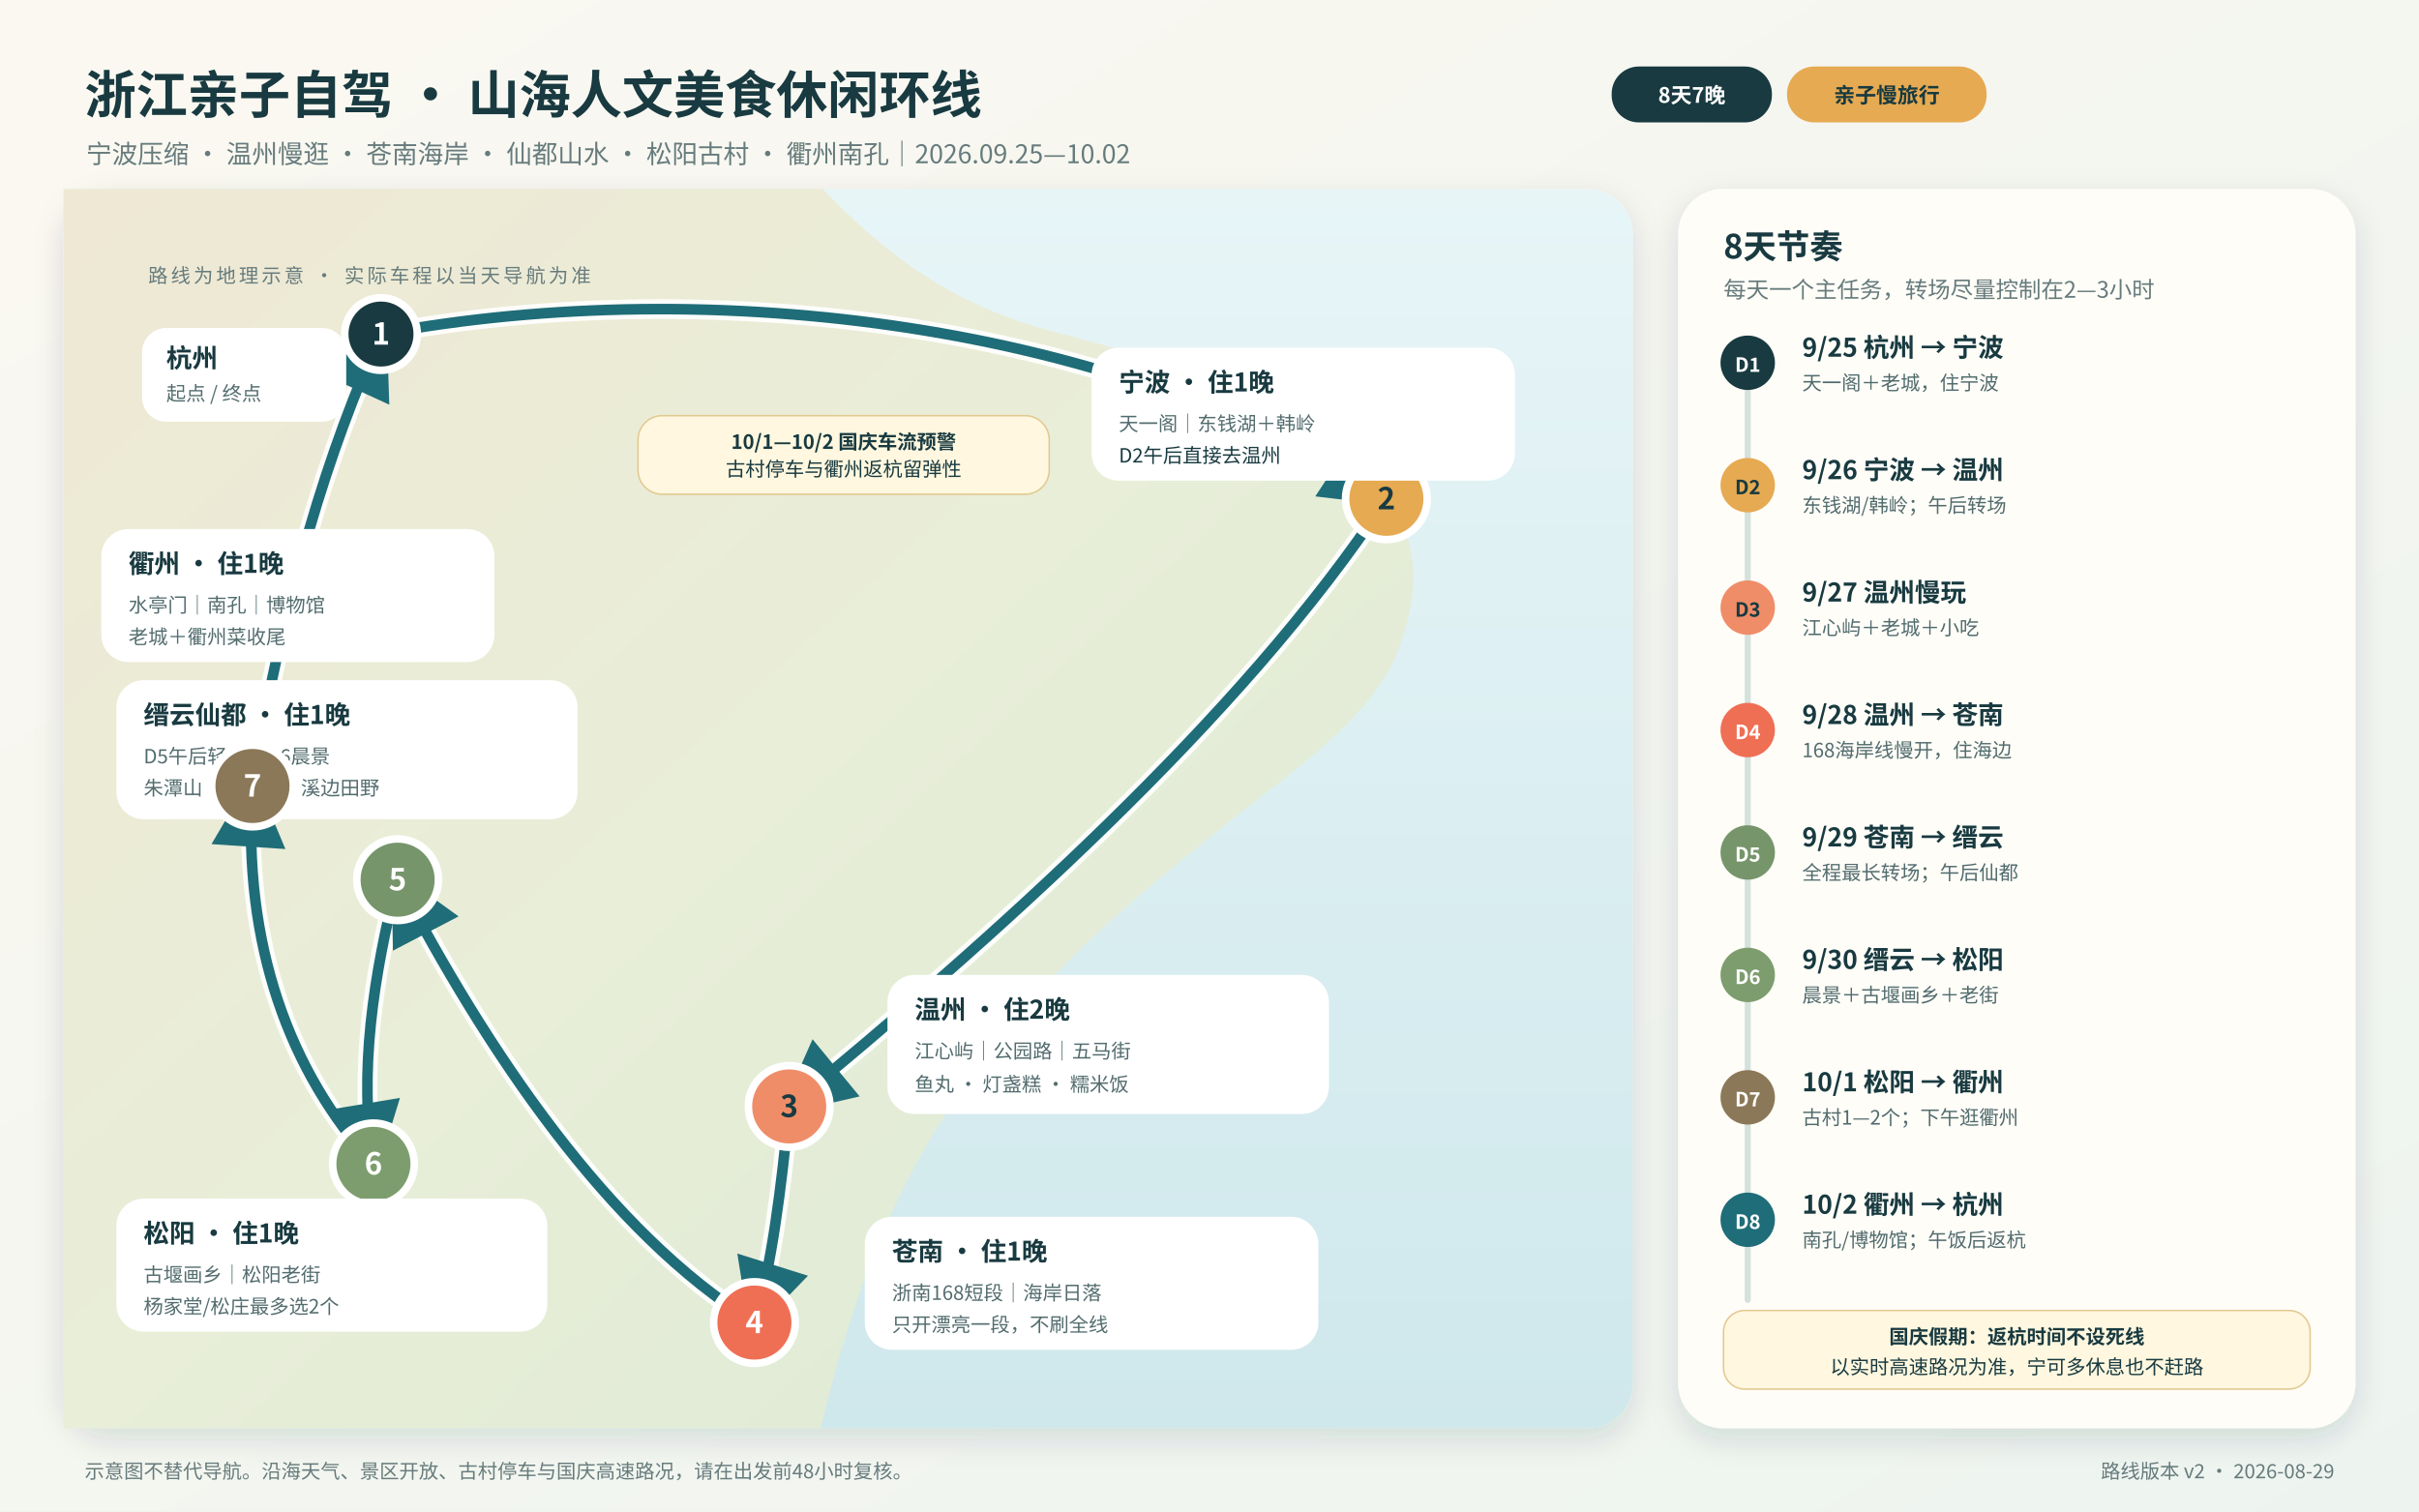
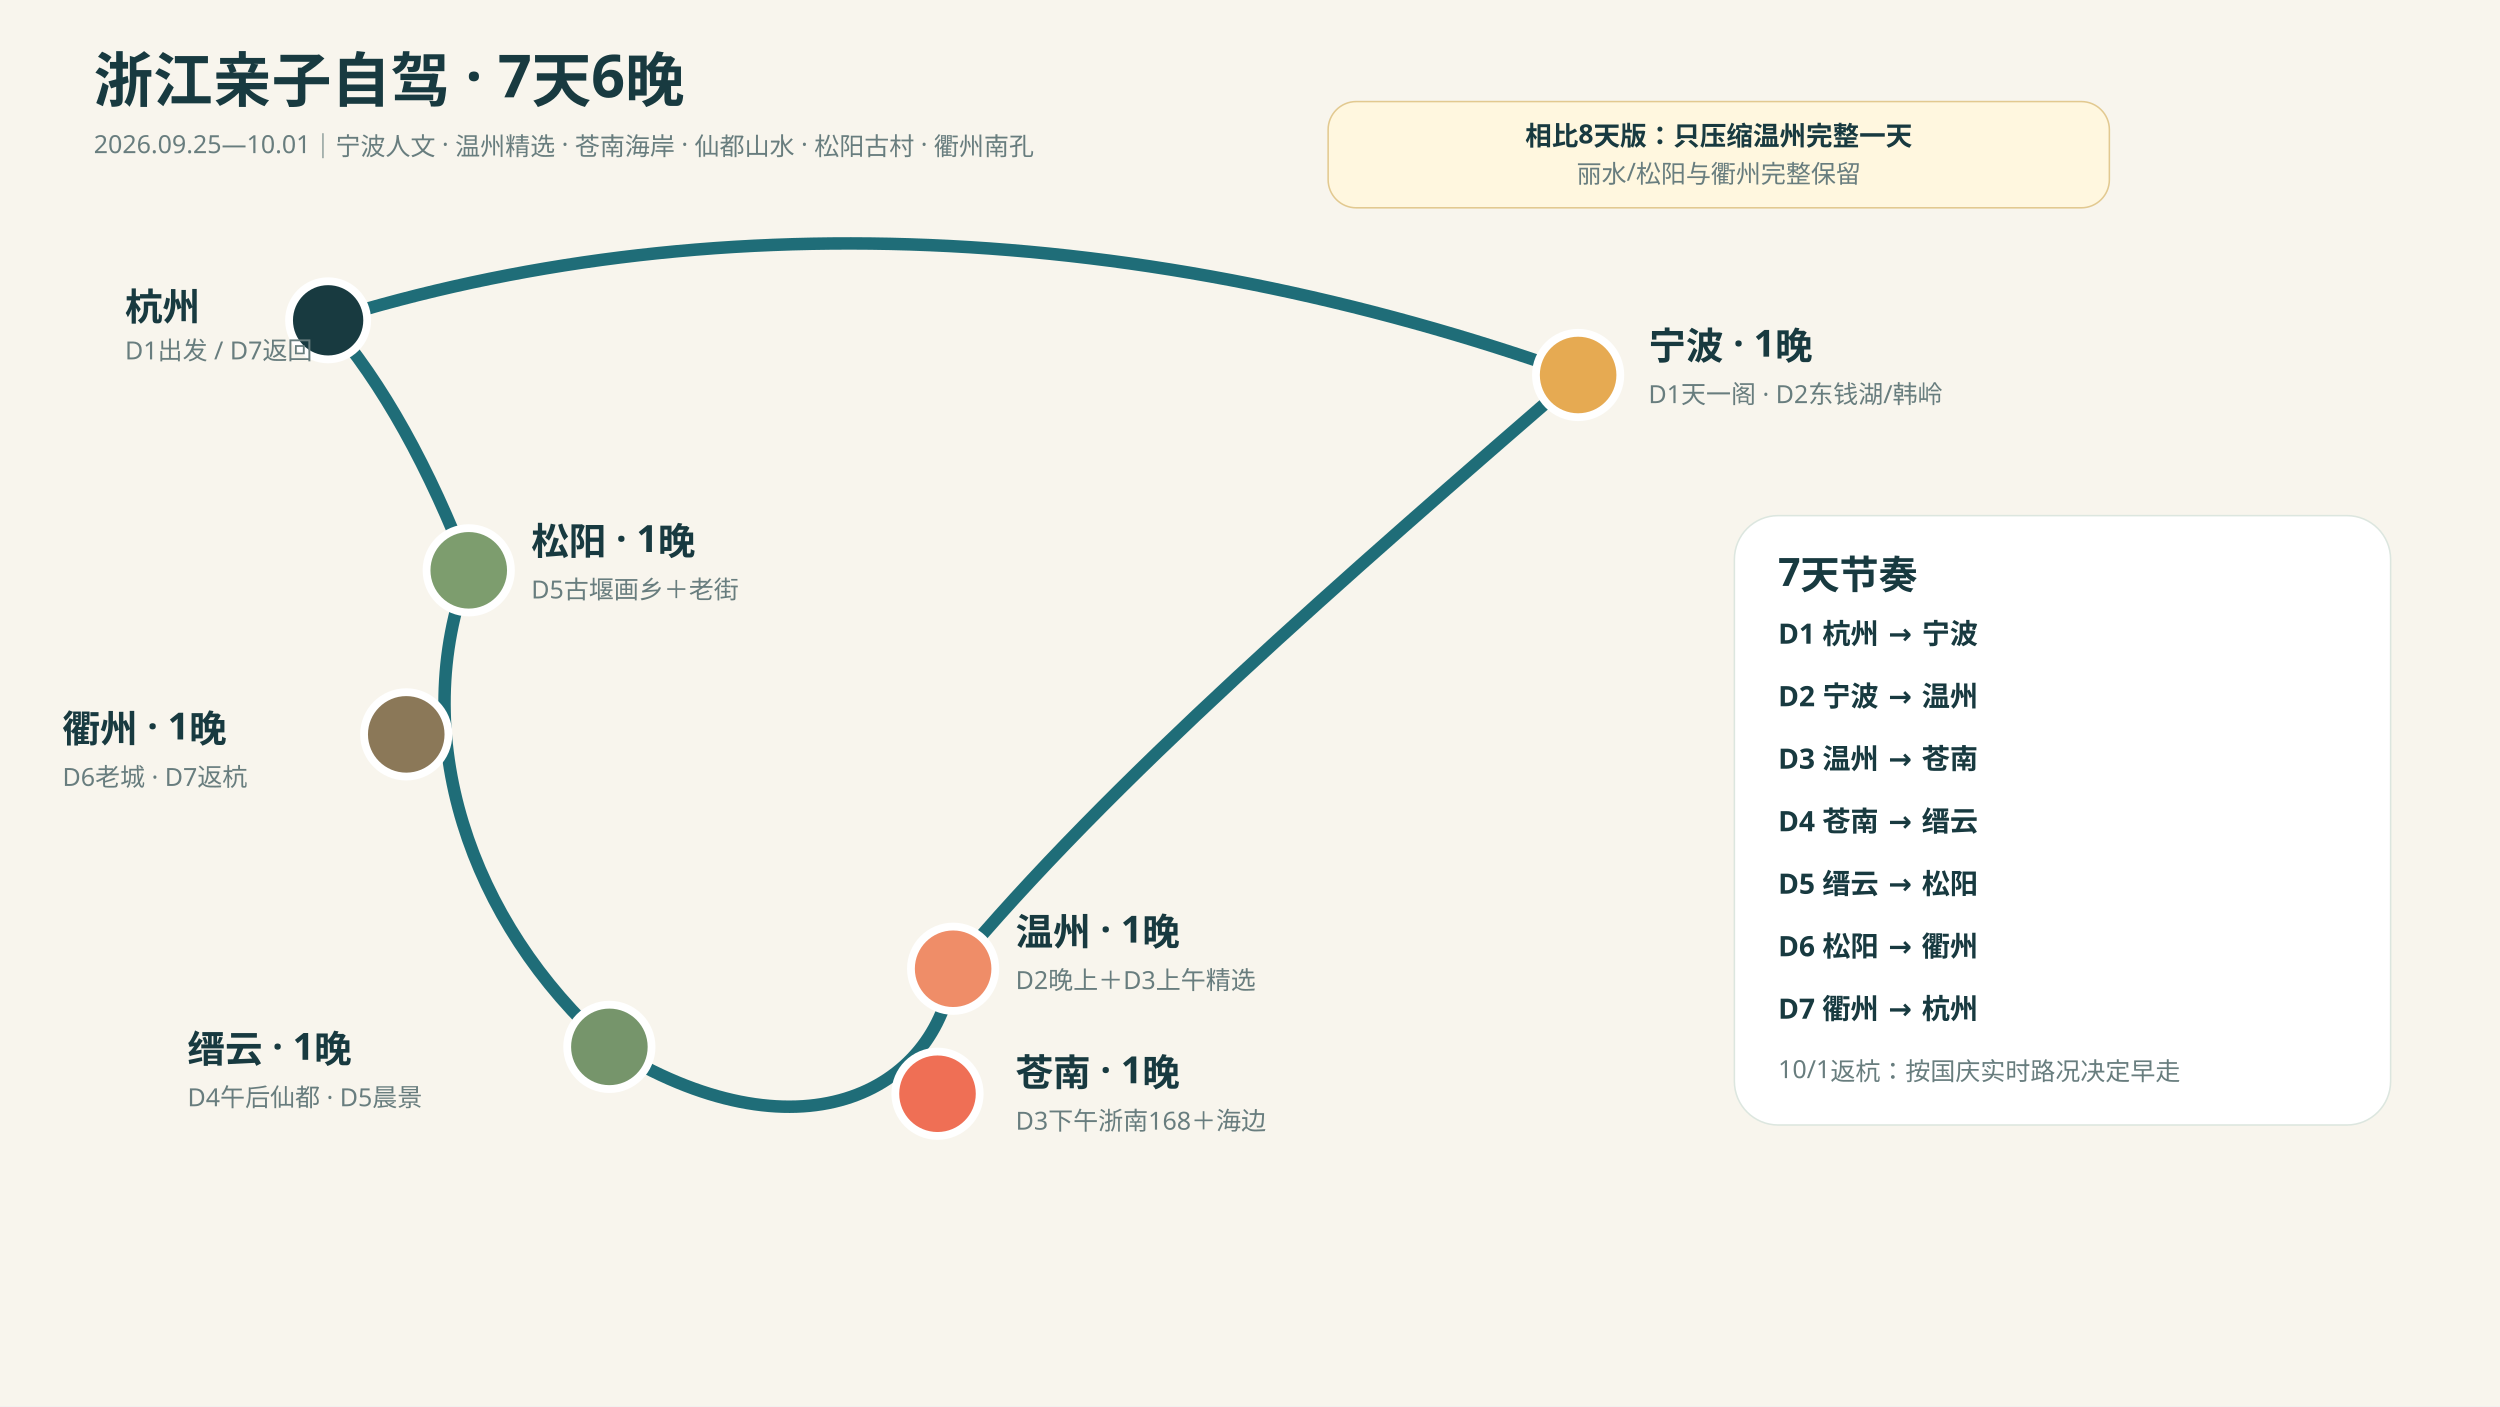
- <svg xmlns="http://www.w3.org/2000/svg" width="1600" height="1000" viewBox="0 0 1600 1000" role="img" aria-labelledby="title desc">
-   <defs>
-     <linearGradient id="bg" x1="0" y1="0" x2="1" y2="1">
-       <stop offset="0" stop-color="#fbf8f1" />
-       <stop offset="1" stop-color="#edf4ef" />
-     </linearGradient>
-     <linearGradient id="sea" x1="0" y1="0" x2="0" y2="1">
-       <stop offset="0" stop-color="#e7f5f7" />
-       <stop offset="1" stop-color="#cfe8ec" />
-     </linearGradient>
-     <linearGradient id="land" x1="0" y1="0" x2="1" y2="1">
-       <stop offset="0" stop-color="#efe8d4" />
-       <stop offset=".5" stop-color="#e8eed8" />
-       <stop offset="1" stop-color="#dce9d4" />
-     </linearGradient>
-     <filter id="shadow" x="-30%" y="-30%" width="160%" height="160%">
-       <feDropShadow dx="0" dy="7" stdDeviation="10" flood-color="#17383e" flood-opacity=".13" />
-     </filter>
-     <marker id="arrow" viewBox="0 0 10 10" refX="8.2" refY="5" markerWidth="7" markerHeight="7" orient="auto">
-       <path d="M0 0 L10 5 L0 10 Z" fill="#1f6d78" />
-     </marker>
-     <style>text{font-family:"PingFang SC","Microsoft YaHei","Noto Sans CJK SC",sans-serif;fill:#183a40}.muted{fill:#667b7c}.tiny{font-size:13px}.small{font-size:15px}.place{font-size:17px;font-weight:760}.poi{font-size:13px;fill:#536c6e}.route{fill:none;stroke:#1f6d78;stroke-width:7;stroke-linecap:round;stroke-linejoin:round;marker-end:url(#arrow)}.glow{fill:none;stroke:#fff;stroke-width:13;stroke-linecap:round;stroke-linejoin:round;opacity:.92}.dayTitle{font-size:17px;font-weight:750}.dayText{font-size:13px;fill:#516b6d}.onDark{fill:#fff!important}</style>
-   </defs>
-   <rect width="1600" height="1000" fill="url(#bg)" />
-   <g transform="translate(56 42)">
-     <text x="0" y="33" font-size="34" font-weight="820">浙江亲子自驾 · 山海人文美食休闲环线</text>
-     <text x="1" y="66" font-size="17" class="muted">宁波压缩 · 温州慢逛 · 苍南海岸 · 仙都山水 · 松阳古村 · 衢州南孔｜2026.09.25—10.02</text>
-     <g transform="translate(1010 2)">
-       <rect width="106" height="37" rx="18" fill="#183a40" />
-       <text x="53" y="24" text-anchor="middle" class="onDark" font-size="14" font-weight="700">8天7晚</text>
-       <rect x="116" width="132" height="37" rx="18" fill="#e6aa52" />
-       <text x="182" y="24" text-anchor="middle" font-size="14" font-weight="700">亲子慢旅行</text>
-     </g>
+ <svg xmlns="http://www.w3.org/2000/svg" width="1600" height="900" viewBox="0 0 1600 900">
+   <rect width="1600" height="900" fill="#f8f5ed" />
+   <style>text{font-family:"PingFang SC","Microsoft YaHei",sans-serif;fill:#183a40}.city{font-size:24px;font-weight:700}.sub{font-size:16px;fill:#687d7e}.day{font-size:18px;font-weight:700}.route{fill:none;stroke:#1f6d78;stroke-width:8;stroke-linecap:round;stroke-linejoin:round}.dot{stroke:#fff;stroke-width:5}</style>
+   <text x="60" y="65" font-size="38" font-weight="800">浙江亲子自驾 · 7天6晚</text>
+   <text x="60" y="98" class="sub">2026.09.25—10.01｜宁波人文 · 温州精选 · 苍南海岸 · 仙都山水 · 松阳古村 · 衢州南孔</text>
+   <path class="route" d="M210 205 C450 130 730 140 1010 240 C860 370 710 500 610 620 C600 700 510 745 390 670 C300 590 260 470 300 365 C275 300 245 245 210 205" />
+   <g>
+     <circle class="dot" cx="210" cy="205" r="25" fill="#183a40" />
+     <text x="80" y="205" class="city">杭州</text>
+     <text x="80" y="230" class="sub">D1出发 / D7返回</text>
  </g>
-   <g transform="translate(42 125)">
-     <rect width="1038" height="820" rx="30" fill="url(#sea)" filter="url(#shadow)" />
-     <path d="M0 0 H502 C540 39 583 76 657 95 C739 116 810 141 861 189 C897 223 899 259 884 302 C867 351 807 389 763 425 C704 473 659 509 610 574 C563 636 528 704 501 820 H0 Z" fill="url(#land)" />
-     <text x="56" y="62" font-size="13" class="muted" letter-spacing="2">路线为地理示意 · 实际车程以当天导航为准</text>
-     <path class="glow" d="M210 96 C430 55 700 90 875 205" />
-     <path class="glow" d="M875 205 C780 350 610 500 480 607" />
-     <path class="glow" d="M480 607 C475 660 468 715 457 750" />
-     <path class="glow" d="M457 750 C360 690 280 570 221 457" />
-     <path class="glow" d="M221 457 C205 520 195 585 205 645" />
-     <path class="glow" d="M205 645 C150 585 118 500 125 395" />
-     <path class="glow" d="M125 395 C145 270 176 170 210 96" />
-     <path class="route" d="M210 96 C430 55 700 90 875 205" />
-     <path class="route" d="M875 205 C780 350 610 500 480 607" />
-     <path class="route" d="M480 607 C475 660 468 715 457 750" />
-     <path class="route" d="M457 750 C360 690 280 570 221 457" />
-     <path class="route" d="M221 457 C205 520 195 585 205 645" />
-     <path class="route" d="M205 645 C150 585 118 500 125 395" />
-     <path class="route" d="M125 395 C145 270 176 170 210 96" />
-     <g transform="translate(210 96)">
-       <circle r="24" fill="#183a40" stroke="#fff" stroke-width="5" />
-       <text y="7" text-anchor="middle" font-size="20" font-weight="800" class="onDark">1</text>
-     </g>
-     <g transform="translate(52 92)">
-       <rect width="135" height="62" rx="16" fill="#fff" />
-       <text x="16" y="26" class="place">杭州</text>
-       <text x="16" y="48" class="poi">起点 / 终点</text>
-     </g>
-     <g transform="translate(875 205)">
-       <circle r="27" fill="#e6aa52" stroke="#fff" stroke-width="5" />
-       <text y="7" text-anchor="middle" font-size="20" font-weight="800">2</text>
-     </g>
-     <g transform="translate(680 105)">
-       <rect width="280" height="88" rx="18" fill="#fff" />
-       <text x="18" y="29" class="place">宁波 · 住1晚</text>
-       <text x="18" y="55" class="poi">天一阁｜东钱湖＋韩岭</text>
-       <text x="18" y="76" class="tiny" fill="#d65a42">D2午后直接去温州</text>
-     </g>
-     <g transform="translate(480 607)">
-       <circle r="27" fill="#ef8d68" stroke="#fff" stroke-width="5" />
-       <text y="7" text-anchor="middle" font-size="20" font-weight="800">3</text>
-     </g>
-     <g transform="translate(545 520)">
-       <rect width="292" height="92" rx="18" fill="#fff" />
-       <text x="18" y="29" class="place">温州 · 住2晚</text>
-       <text x="18" y="55" class="poi">江心屿｜公园路｜五马街</text>
-       <text x="18" y="77" class="poi">鱼丸 · 灯盏糕 · 糯米饭</text>
-     </g>
-     <g transform="translate(457 750)">
-       <circle r="27" fill="#ef6f55" stroke="#fff" stroke-width="5" />
-       <text y="7" text-anchor="middle" font-size="20" font-weight="800" class="onDark">4</text>
-     </g>
-     <g transform="translate(530 680)">
-       <rect width="300" height="88" rx="18" fill="#fff" />
-       <text x="18" y="29" class="place">苍南 · 住1晚</text>
-       <text x="18" y="55" class="poi">浙南168短段｜海岸日落</text>
-       <text x="18" y="76" class="poi">只开漂亮一段，不刷全线</text>
-     </g>
-     <g transform="translate(221 457)">
-       <circle r="27" fill="#76956b" stroke="#fff" stroke-width="5" />
-       <text y="7" text-anchor="middle" font-size="20" font-weight="800" class="onDark">5</text>
-     </g>
-     <g transform="translate(35 325)">
-       <rect width="305" height="92" rx="18" fill="#fff" />
-       <text x="18" y="29" class="place">缙云仙都 · 住1晚</text>
-       <text x="18" y="55" class="poi">D5午后轻走＋D6晨景</text>
-       <text x="18" y="76" class="poi">朱潭山｜倪翁洞｜溪边田野</text>
-     </g>
-     <g transform="translate(205 645)">
-       <circle r="27" fill="#7d9d6e" stroke="#fff" stroke-width="5" />
-       <text y="7" text-anchor="middle" font-size="20" font-weight="800" class="onDark">6</text>
-     </g>
-     <g transform="translate(35 668)">
-       <rect width="285" height="88" rx="18" fill="#fff" />
-       <text x="18" y="29" class="place">松阳 · 住1晚</text>
-       <text x="18" y="55" class="poi">古堰画乡｜松阳老街</text>
-       <text x="18" y="76" class="poi">杨家堂/松庄最多选2个</text>
-     </g>
-     <g transform="translate(125 395)">
-       <circle r="27" fill="#8b7858" stroke="#fff" stroke-width="5" />
-       <text y="7" text-anchor="middle" font-size="20" font-weight="800" class="onDark">7</text>
-     </g>
-     <g transform="translate(25 225)">
-       <rect width="260" height="88" rx="18" fill="#fff" />
-       <text x="18" y="29" class="place">衢州 · 住1晚</text>
-       <text x="18" y="55" class="poi">水亭门｜南孔｜博物馆</text>
-       <text x="18" y="76" class="poi">老城＋衢州菜收尾</text>
-     </g>
-     <g transform="translate(380 150)">
-       <rect width="272" height="52" rx="16" fill="#fff7df" stroke="#e2c990" />
-       <text x="136" y="22" text-anchor="middle" font-size="13" font-weight="750">10/1—10/2 国庆车流预警</text>
-       <text x="136" y="40" text-anchor="middle" class="tiny">古村停车与衢州返杭留弹性</text>
-     </g>
+   <g>
+     <circle class="dot" cx="1010" cy="240" r="27" fill="#e6aa52" />
+     <text x="1055" y="230" class="city">宁波 · 1晚</text>
+     <text x="1055" y="258" class="sub">D1天一阁 · D2东钱湖/韩岭</text>
  </g>
-   <g transform="translate(1110 125)">
-     <rect width="448" height="820" rx="30" fill="#fffdf8" filter="url(#shadow)" />
-     <text x="30" y="46" font-size="22" font-weight="820">8天节奏</text>
-     <text x="30" y="72" class="small muted">每天一个主任务，转场尽量控制在2—3小时</text>
-     <line x1="46" y1="108" x2="46" y2="735" stroke="#d4e1dc" stroke-width="4" stroke-linecap="round" />
-     <g transform="translate(28 95)">
-       <circle cx="18" cy="20" r="18" fill="#183a40" />
-       <text x="18" y="26" text-anchor="middle" class="onDark" font-size="13" font-weight="800">D1</text>
-       <text x="54" y="16" class="dayTitle">9/25 杭州 → 宁波</text>
-       <text x="54" y="38" class="dayText">天一阁＋老城，住宁波</text>
-     </g>
-     <g transform="translate(28 176)">
-       <circle cx="18" cy="20" r="18" fill="#e6aa52" />
-       <text x="18" y="26" text-anchor="middle" font-size="13" font-weight="800">D2</text>
-       <text x="54" y="16" class="dayTitle">9/26 宁波 → 温州</text>
-       <text x="54" y="38" class="dayText">东钱湖/韩岭；午后转场</text>
-     </g>
-     <g transform="translate(28 257)">
-       <circle cx="18" cy="20" r="18" fill="#ef8d68" />
-       <text x="18" y="26" text-anchor="middle" font-size="13" font-weight="800">D3</text>
-       <text x="54" y="16" class="dayTitle">9/27 温州慢玩</text>
-       <text x="54" y="38" class="dayText">江心屿＋老城＋小吃</text>
-     </g>
-     <g transform="translate(28 338)">
-       <circle cx="18" cy="20" r="18" fill="#ef6f55" />
-       <text x="18" y="26" text-anchor="middle" class="onDark" font-size="13" font-weight="800">D4</text>
-       <text x="54" y="16" class="dayTitle">9/28 温州 → 苍南</text>
-       <text x="54" y="38" class="dayText">168海岸线慢开，住海边</text>
-     </g>
-     <g transform="translate(28 419)">
-       <circle cx="18" cy="20" r="18" fill="#76956b" />
-       <text x="18" y="26" text-anchor="middle" class="onDark" font-size="13" font-weight="800">D5</text>
-       <text x="54" y="16" class="dayTitle">9/29 苍南 → 缙云</text>
-       <text x="54" y="38" class="dayText">全程最长转场；午后仙都</text>
-     </g>
-     <g transform="translate(28 500)">
-       <circle cx="18" cy="20" r="18" fill="#7d9d6e" />
-       <text x="18" y="26" text-anchor="middle" class="onDark" font-size="13" font-weight="800">D6</text>
-       <text x="54" y="16" class="dayTitle">9/30 缙云 → 松阳</text>
-       <text x="54" y="38" class="dayText">晨景＋古堰画乡＋老街</text>
-     </g>
-     <g transform="translate(28 581)">
-       <circle cx="18" cy="20" r="18" fill="#8b7858" />
-       <text x="18" y="26" text-anchor="middle" class="onDark" font-size="13" font-weight="800">D7</text>
-       <text x="54" y="16" class="dayTitle">10/1 松阳 → 衢州</text>
-       <text x="54" y="38" class="dayText">古村1—2个；下午逛衢州</text>
-     </g>
-     <g transform="translate(28 662)">
-       <circle cx="18" cy="20" r="18" fill="#1f6d78" />
-       <text x="18" y="26" text-anchor="middle" class="onDark" font-size="13" font-weight="800">D8</text>
-       <text x="54" y="16" class="dayTitle">10/2 衢州 → 杭州</text>
-       <text x="54" y="38" class="dayText">南孔/博物馆；午饭后返杭</text>
-     </g>
-     <rect x="30" y="742" width="388" height="52" rx="14" fill="#fff7df" stroke="#e2c990" />
-     <text x="224" y="764" text-anchor="middle" class="tiny" font-weight="750">国庆假期：返杭时间不设死线</text>
-     <text x="224" y="784" text-anchor="middle" class="tiny">以实时高速路况为准，宁可多休息也不赶路</text>
+   <g>
+     <circle class="dot" cx="610" cy="620" r="27" fill="#ef8d68" />
+     <text x="650" y="605" class="city">温州 · 1晚</text>
+     <text x="650" y="633" class="sub">D2晚上＋D3上午精选</text>
  </g>
-   <text x="56" y="978" class="tiny muted">示意图不替代导航。沿海天气、景区开放、古村停车与国庆高速路况，请在出发前48小时复核。</text>
-   <text x="1544" y="978" text-anchor="end" class="tiny muted">路线版本 v2 · 2026-08-29</text>
+   <g>
+     <circle class="dot" cx="600" cy="700" r="27" fill="#ef6f55" />
+     <text x="650" y="695" class="city">苍南 · 1晚</text>
+     <text x="650" y="723" class="sub">D3下午浙南168＋海边</text>
+   </g>
+   <g>
+     <circle class="dot" cx="390" cy="670" r="27" fill="#76956b" />
+     <text x="120" y="680" class="city">缙云 · 1晚</text>
+     <text x="120" y="708" class="sub">D4午后仙都 · D5晨景</text>
+   </g>
+   <g>
+     <circle class="dot" cx="300" cy="365" r="27" fill="#7d9d6e" />
+     <text x="340" y="355" class="city">松阳 · 1晚</text>
+     <text x="340" y="383" class="sub">D5古堰画乡＋老街</text>
+   </g>
+   <g>
+     <circle class="dot" cx="260" cy="470" r="27" fill="#8b7858" />
+     <text x="40" y="475" class="city">衢州 · 1晚</text>
+     <text x="40" y="503" class="sub">D6老城 · D7返杭</text>
+   </g>
+   <g transform="translate(1110 330)">
+     <rect width="420" height="390" rx="28" fill="#fff" stroke="#dce6df" />
+     <text x="28" y="45" font-size="25" font-weight="800">7天节奏</text>
+     <text x="28" y="82" class="day">D1  杭州 → 宁波</text>
+     <text x="28" y="122" class="day">D2  宁波 → 温州</text>
+     <text x="28" y="162" class="day">D3  温州 → 苍南</text>
+     <text x="28" y="202" class="day">D4  苍南 → 缙云</text>
+     <text x="28" y="242" class="day">D5  缙云 → 松阳</text>
+     <text x="28" y="282" class="day">D6  松阳 → 衢州</text>
+     <text x="28" y="322" class="day">D7  衢州 → 杭州</text>
+     <text x="28" y="360" class="sub">10/1返杭：按国庆实时路况决定早走</text>
+   </g>
+   <g transform="translate(850 65)">
+     <rect width="500" height="68" rx="18" fill="#fff7df" stroke="#e2c990" />
+     <text x="250" y="28" text-anchor="middle" font-size="17" font-weight="700">相比8天版：只压缩温州完整一天</text>
+     <text x="250" y="52" text-anchor="middle" class="sub">丽水/松阳与衢州完整保留</text>
+   </g>
</svg>
